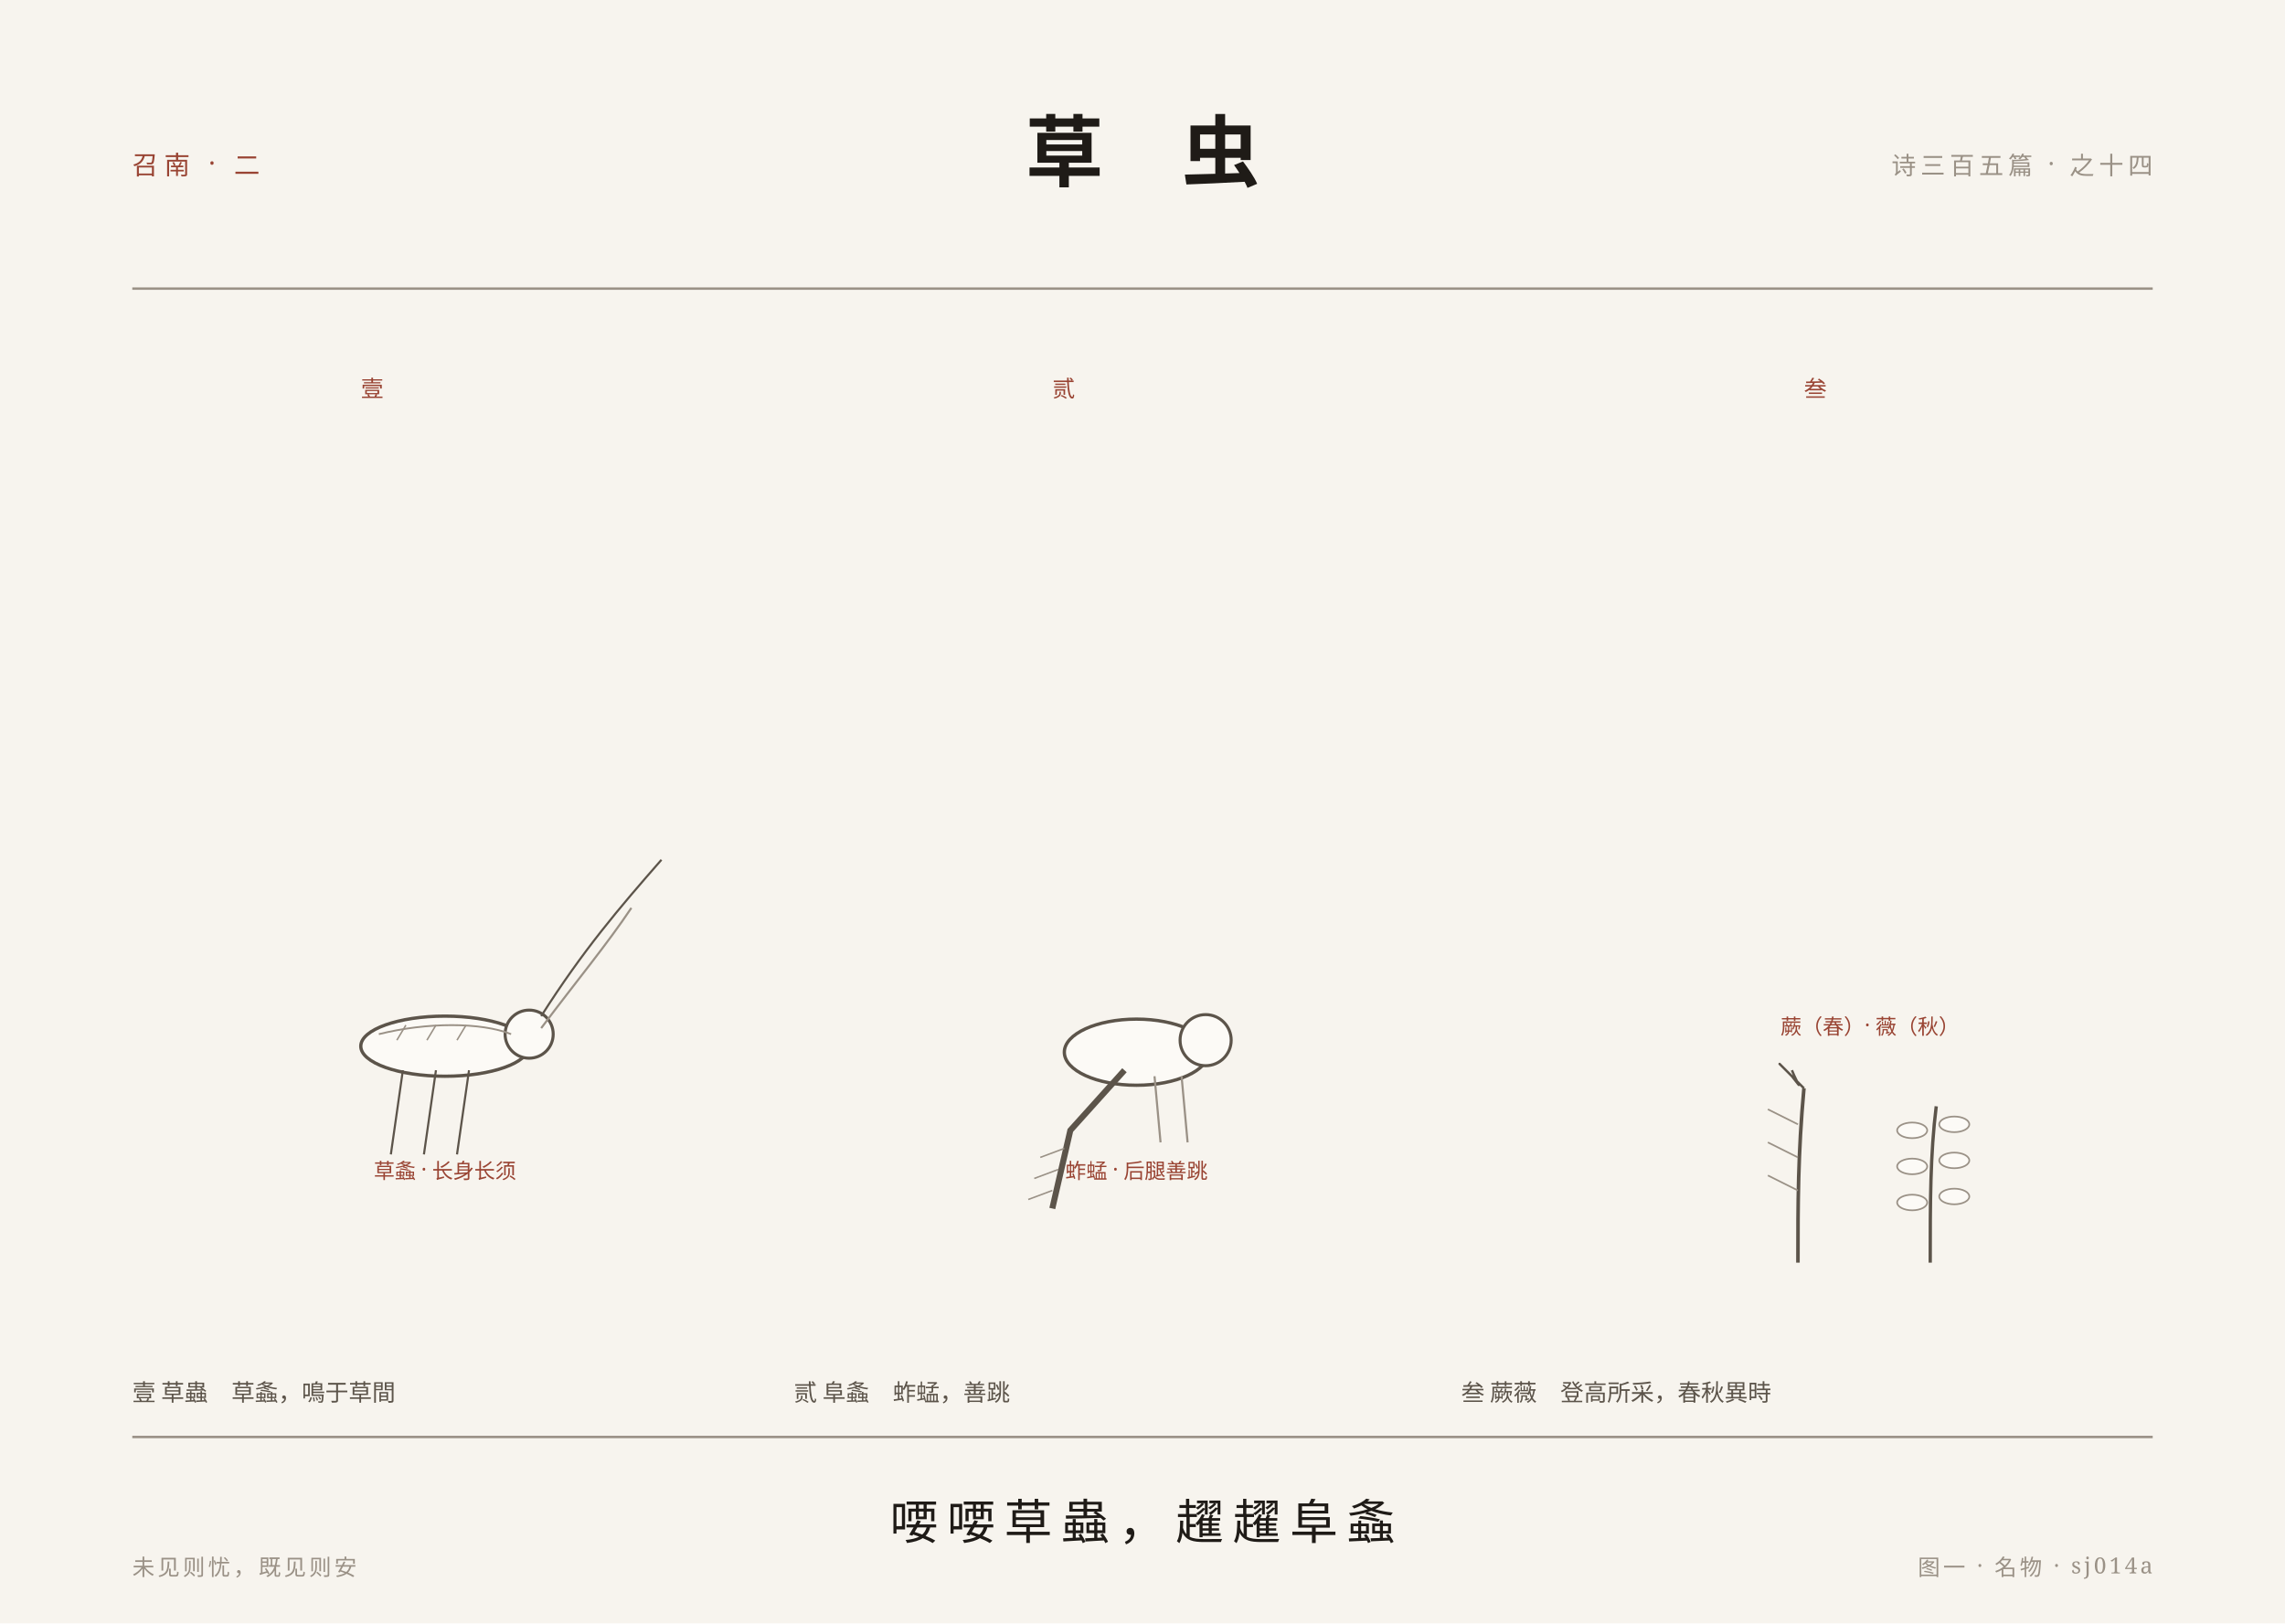
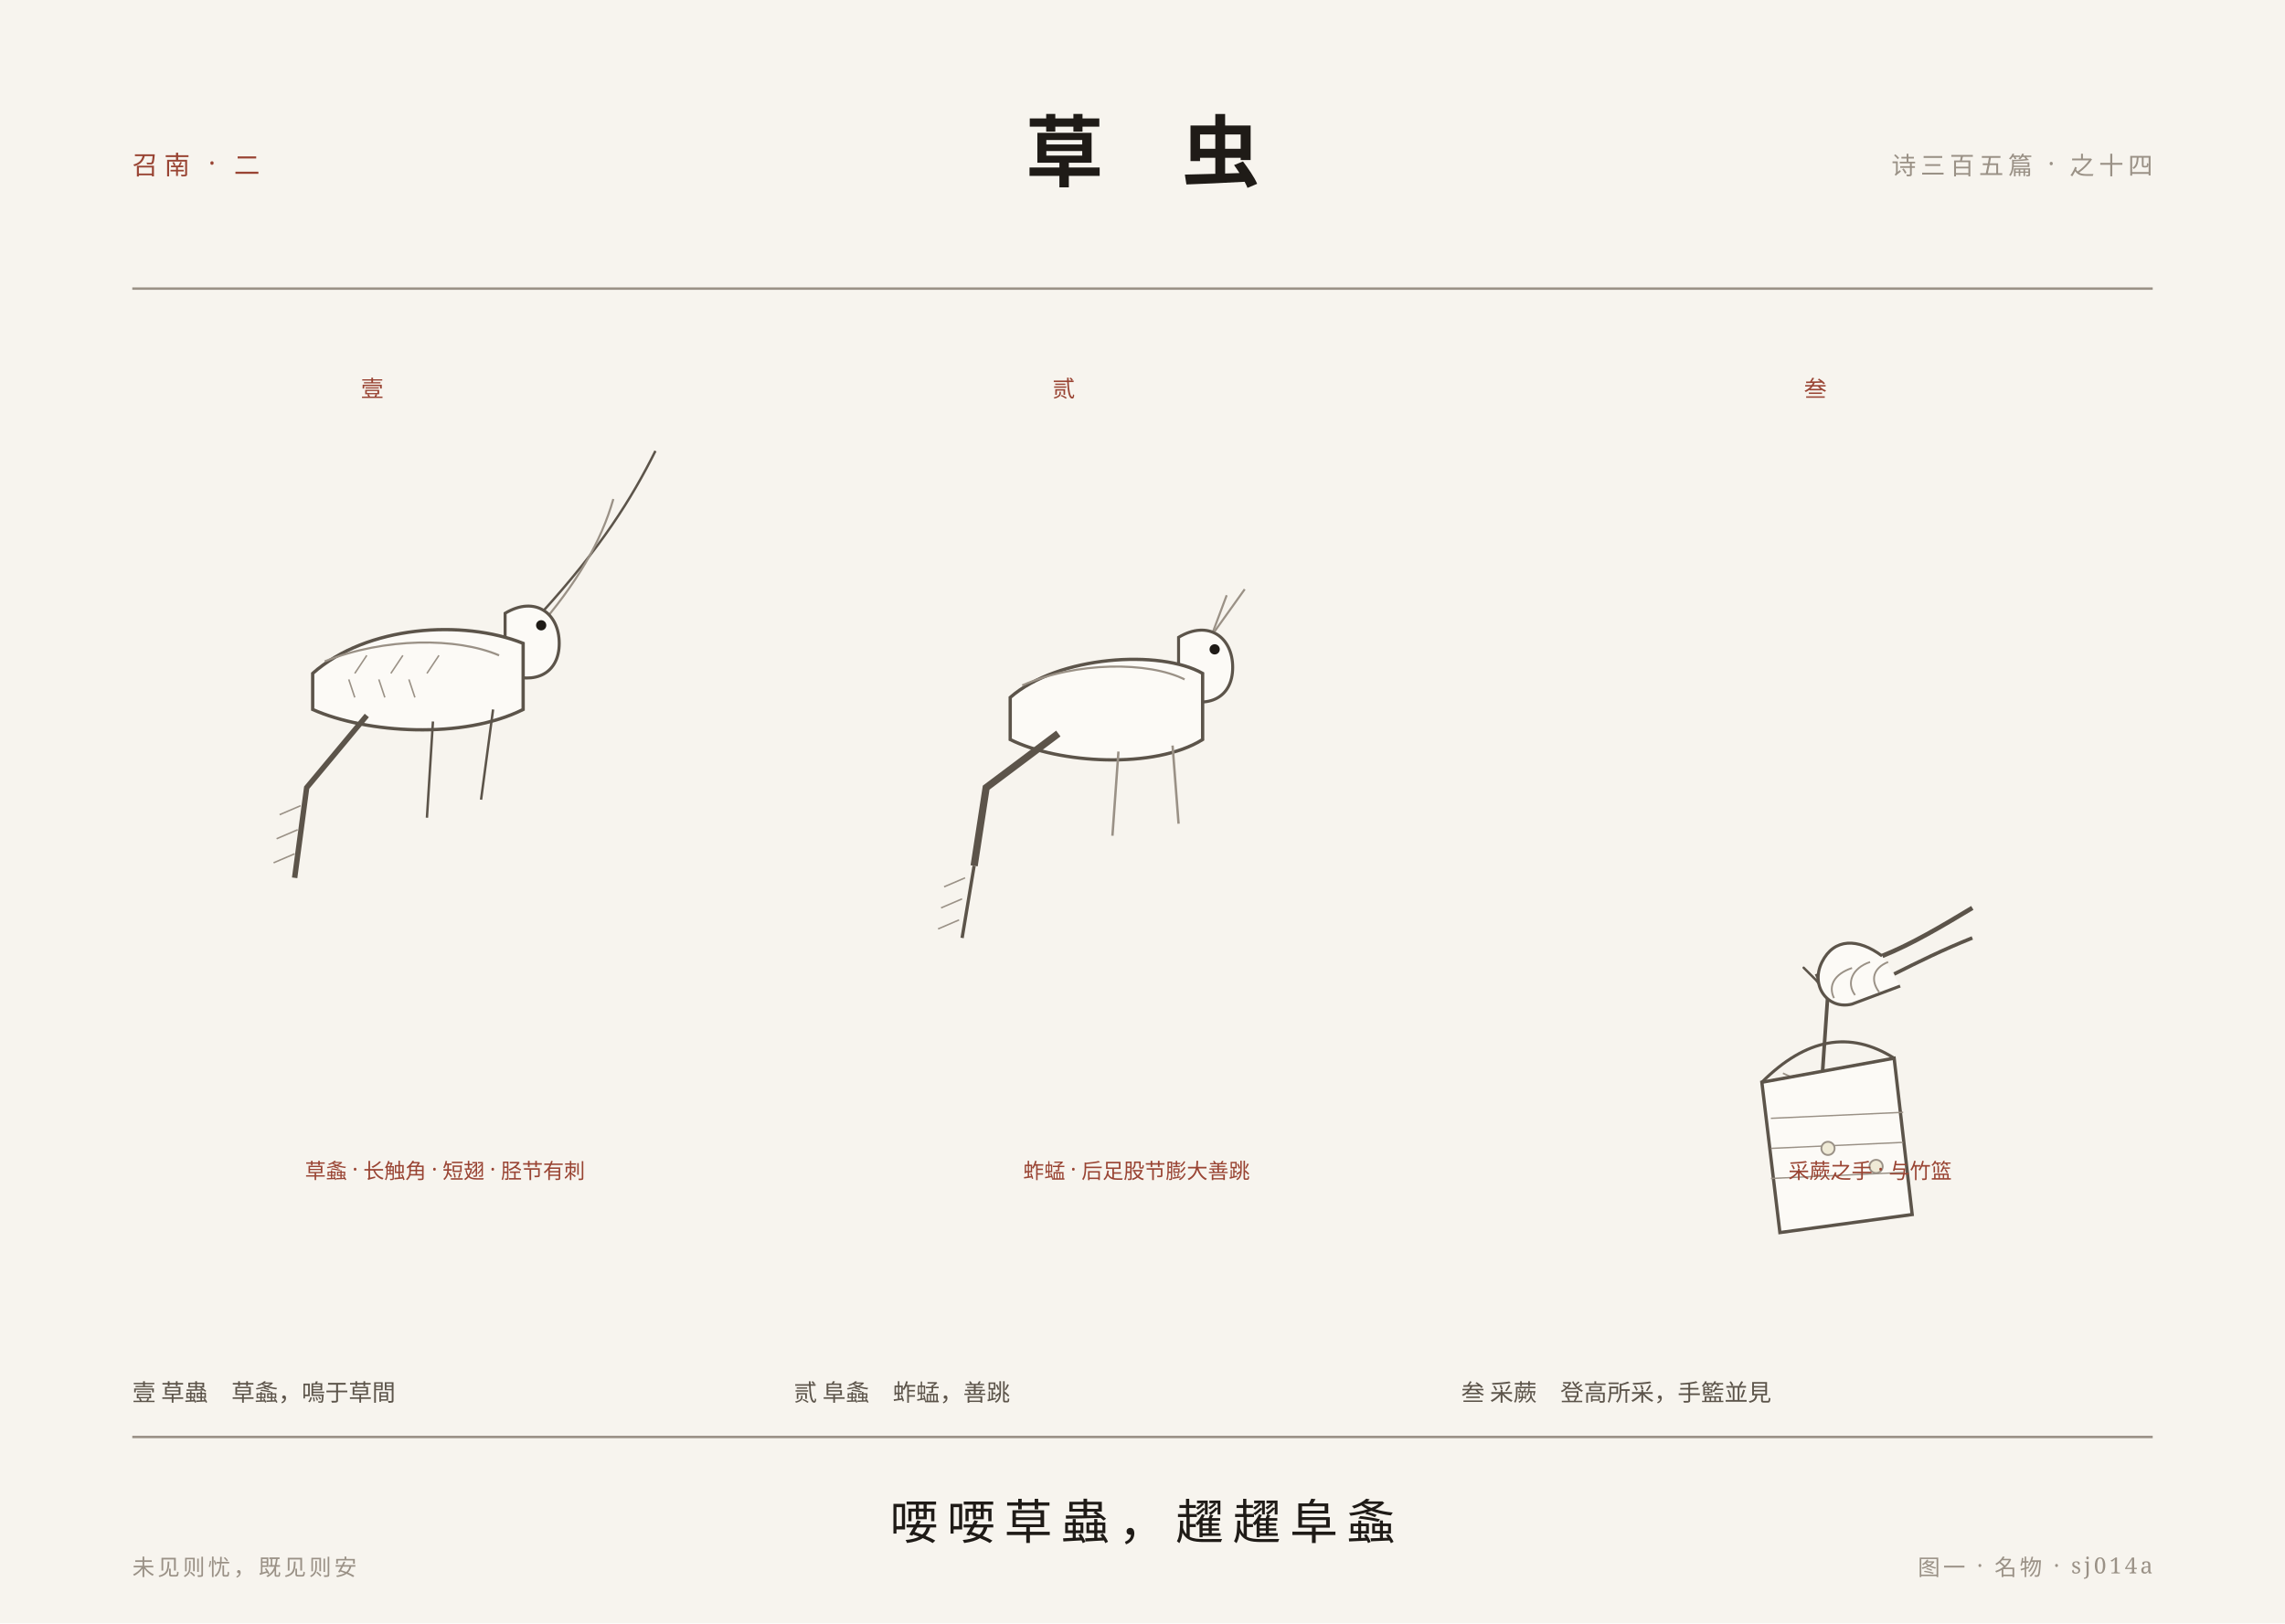
<svg xmlns="http://www.w3.org/2000/svg" viewBox="0 0 760 540" width="760" height="540" font-family="'Noto Serif SC','Songti SC',serif">
  <rect x="0" y="0" width="760" height="540" fill="#F7F4EE" />
  <text x="44" y="58" font-size="8.6" letter-spacing="2" fill="#994433">召南 · 二</text>
  <text x="380" y="60" text-anchor="middle" font-size="26" letter-spacing="10" fill="#1F1B17" font-weight="700">草 虫</text>
  <text x="716" y="58" text-anchor="end" font-size="8.2" letter-spacing="1.5" fill="#9A9186">诗三百五篇 · 之十四</text>
  <line x1="44" y1="96" x2="716" y2="96" stroke="#9A9186" stroke-width="0.8" />
-   <ellipse cx="148" cy="348" rx="28" ry="10" fill="#FCFAF6" stroke="#5C544A" stroke-width="1.1" />
-   <circle cx="176" cy="344" r="8" fill="#FCFAF6" stroke="#5C544A" stroke-width="1.0" />
-   <path d="M180,338 C194,316 206,302 220,286" fill="none" stroke="#5C544A" stroke-width="0.7" />
-   <path d="M180,342 C192,326 202,314 210,302" fill="none" stroke="#9A9186" stroke-width="0.7" />
-   <path d="M126,344 C142,340 160,340 170,344" fill="none" stroke="#9A9186" stroke-width="0.6" />
-   <line x1="132" y1="346" x2="135" y2="341" stroke="#9A9186" stroke-width="0.5" />
-   <line x1="142" y1="346" x2="145" y2="341" stroke="#9A9186" stroke-width="0.5" />
-   <line x1="152" y1="346" x2="155" y2="341" stroke="#9A9186" stroke-width="0.5" />
-   <path d="M134,356 l-4,28" fill="none" stroke="#5C544A" stroke-width="0.7" />
-   <path d="M145,356 l-4,28" fill="none" stroke="#5C544A" stroke-width="0.7" />
-   <path d="M156,356 l-4,28" fill="none" stroke="#5C544A" stroke-width="0.7" />
-   <text x="148" y="392" text-anchor="middle" font-size="7.0" fill="#994433">草螽 · 长身长须</text>
-   <ellipse cx="378" cy="350" rx="24" ry="11" fill="#FCFAF6" stroke="#5C544A" stroke-width="1.1" />
-   <circle cx="401" cy="346" r="8.5" fill="#FCFAF6" stroke="#5C544A" stroke-width="1.0" />
-   <path d="M374,356 L356,376 L350,402" fill="none" stroke="#5C544A" stroke-width="2.0" />
-   <line x1="354" y1="382" x2="346" y2="385" stroke="#9A9186" stroke-width="0.5" />
-   <line x1="352" y1="389" x2="344" y2="392" stroke="#9A9186" stroke-width="0.5" />
-   <line x1="350" y1="396" x2="342" y2="399" stroke="#9A9186" stroke-width="0.5" />
-   <path d="M384,358 l2,22" fill="none" stroke="#9A9186" stroke-width="0.7" />
-   <path d="M393,358 l2,22" fill="none" stroke="#9A9186" stroke-width="0.7" />
-   <text x="378" y="392" text-anchor="middle" font-size="7.0" fill="#994433">蚱蜢 · 后腿善跳</text>
-   <path d="M598,420 C598,400 598,384 600,362" fill="none" stroke="#5C544A" stroke-width="1.2" />
-   <path d="M600,362 C590,352 590,352 596,358 C600,363 598,361 596,356" fill="none" stroke="#5C544A" stroke-width="0.8" />
-   <path d="M598,396 l-10,-5" fill="none" stroke="#9A9186" stroke-width="0.55" />
-   <path d="M598,385 l-10,-5" fill="none" stroke="#9A9186" stroke-width="0.55" />
-   <path d="M598,374 l-10,-5" fill="none" stroke="#9A9186" stroke-width="0.55" />
-   <path d="M642,420 C642,400 642,384 644,368" fill="none" stroke="#5C544A" stroke-width="1.1" />
-   <ellipse cx="636" cy="400" rx="5" ry="2.6" fill="#FCFAF6" stroke="#9A9186" stroke-width="0.55" />
-   <ellipse cx="650" cy="398" rx="5" ry="2.6" fill="#FCFAF6" stroke="#9A9186" stroke-width="0.55" />
-   <ellipse cx="636" cy="388" rx="5" ry="2.6" fill="#FCFAF6" stroke="#9A9186" stroke-width="0.55" />
-   <ellipse cx="650" cy="386" rx="5" ry="2.6" fill="#FCFAF6" stroke="#9A9186" stroke-width="0.55" />
-   <ellipse cx="636" cy="376" rx="5" ry="2.6" fill="#FCFAF6" stroke="#9A9186" stroke-width="0.55" />
-   <ellipse cx="650" cy="374" rx="5" ry="2.6" fill="#FCFAF6" stroke="#9A9186" stroke-width="0.55" />
-   <text x="622" y="344" text-anchor="middle" font-size="7.0" fill="#994433">蕨（春）· 薇（秋）</text>
+   <path d="M180,204 C200,182 210,166 218,150" fill="none" stroke="#5C544A" stroke-width="0.8" />
+   <path d="M178,210 C192,194 200,180 204,166" fill="none" stroke="#9A9186" stroke-width="0.7" />
+   <path d="M168,204 C178,198 186,204 186,214 C186,224 178,228 168,224 Z" fill="#FCFAF6" stroke="#5C544A" stroke-width="1.0" />
+   <circle cx="180" cy="208" r="1.7" fill="#1F1B17" />
+   <path d="M104,224 C122,208 154,206 174,214 L174,236 C154,246 122,244 104,236 Z" fill="#FCFAF6" stroke="#5C544A" stroke-width="1.1" />
+   <path d="M108,220 C128,212 152,212 166,218" fill="none" stroke="#9A9186" stroke-width="0.7" />
+   <line x1="118" y1="224" x2="122" y2="218" stroke="#9A9186" stroke-width="0.5" />
+   <line x1="130" y1="224" x2="134" y2="218" stroke="#9A9186" stroke-width="0.5" />
+   <line x1="142" y1="224" x2="146" y2="218" stroke="#9A9186" stroke-width="0.5" />
+   <path d="M116,226 l2,6" fill="none" stroke="#9A9186" stroke-width="0.5" />
+   <path d="M126,226 l2,6" fill="none" stroke="#9A9186" stroke-width="0.5" />
+   <path d="M136,226 l2,6" fill="none" stroke="#9A9186" stroke-width="0.5" />
+   <path d="M164,236 l-4,30" fill="none" stroke="#5C544A" stroke-width="0.8" />
+   <path d="M144,240 l-2,32" fill="none" stroke="#5C544A" stroke-width="0.8" />
+   <path d="M122,238 L102,262 L98,292" fill="none" stroke="#5C544A" stroke-width="1.8" />
+   <line x1="100" y1="268" x2="93" y2="271" stroke="#9A9186" stroke-width="0.5" />
+   <line x1="99" y1="276" x2="92" y2="279" stroke="#9A9186" stroke-width="0.5" />
+   <line x1="98" y1="284" x2="91" y2="287" stroke="#9A9186" stroke-width="0.5" />
+   <text x="148" y="392" text-anchor="middle" font-size="7.0" fill="#994433">草螽 · 长触角 · 短翅 · 胫节有刺</text>
+   <path d="M404,210 l10,-14" fill="none" stroke="#9A9186" stroke-width="0.7" />
+   <path d="M402,214 l6,-16" fill="none" stroke="#9A9186" stroke-width="0.7" />
+   <path d="M392,212 C402,206 410,212 410,222 C410,232 402,236 392,232 Z" fill="#FCFAF6" stroke="#5C544A" stroke-width="1.0" />
+   <circle cx="404" cy="216" r="1.7" fill="#1F1B17" />
+   <path d="M336,232 C352,218 386,216 400,224 L400,246 C384,256 352,254 336,246 Z" fill="#FCFAF6" stroke="#5C544A" stroke-width="1.1" />
+   <path d="M340,228 C358,220 382,220 394,226" fill="none" stroke="#9A9186" stroke-width="0.7" />
+   <path d="M352,244 L328,262 L324,288" fill="none" stroke="#5C544A" stroke-width="2.4" />
+   <path d="M324,288 L320,312" fill="none" stroke="#5C544A" stroke-width="1.1" />
+   <line x1="321" y1="292" x2="314" y2="295" stroke="#9A9186" stroke-width="0.5" />
+   <line x1="320" y1="299" x2="313" y2="302" stroke="#9A9186" stroke-width="0.5" />
+   <line x1="319" y1="306" x2="312" y2="309" stroke="#9A9186" stroke-width="0.5" />
+   <path d="M390,248 l2,26" fill="none" stroke="#9A9186" stroke-width="0.8" />
+   <path d="M372,250 l-2,28" fill="none" stroke="#9A9186" stroke-width="0.8" />
+   <text x="378" y="392" text-anchor="middle" font-size="7.0" fill="#994433">蚱蜢 · 后足股节膨大善跳</text>
+   <path d="M604,404 C604,384 606,360 608,330" fill="none" stroke="#5C544A" stroke-width="1.2" />
+   <path d="M608,330 C598,320 598,320 604,326 C608,331 606,329 604,324" fill="none" stroke="#5C544A" stroke-width="0.8" />
+   <path d="M604,388 l-11,-5" fill="none" stroke="#9A9186" stroke-width="0.55" />
+   <path d="M604,375 l-11,-5" fill="none" stroke="#9A9186" stroke-width="0.55" />
+   <path d="M604,362 l-11,-5" fill="none" stroke="#9A9186" stroke-width="0.55" />
+   <path d="M656,302 C646,308 636,314 626,318" fill="none" stroke="#5C544A" stroke-width="1.5" />
+   <path d="M656,312 C646,316 638,320 630,324" fill="none" stroke="#5C544A" stroke-width="1.2" />
+   <path d="M626,318 C618,312 610,312 606,320 C602,328 608,336 616,334 L632,328" fill="#FCFAF6" stroke="#5C544A" stroke-width="1.0" />
+   <path d="M616,322 c-6,2 -8,6 -6,10" fill="none" stroke="#9A9186" stroke-width="0.6" />
+   <path d="M622,320 c-6,2 -8,7 -5,11" fill="none" stroke="#9A9186" stroke-width="0.6" />
+   <path d="M628,320 c-5,2 -6,6 -3,10" fill="none" stroke="#9A9186" stroke-width="0.6" />
+   <path d="M586,360 L630,352 L636,404 L592,410 Z" fill="#FCFAF6" stroke="#5C544A" stroke-width="1.1" />
+   <path d="M586,360 Q608,338 630,352" fill="none" stroke="#5C544A" stroke-width="1.0" />
+   <line x1="589" y1="372" x2="633" y2="370" stroke="#9A9186" stroke-width="0.45" />
+   <line x1="589" y1="382" x2="633" y2="380" stroke="#9A9186" stroke-width="0.45" />
+   <line x1="589" y1="392" x2="633" y2="390" stroke="#9A9186" stroke-width="0.45" />
+   <circle cx="608" cy="382" r="2.2" fill="#EFEAD6" stroke="#9A9186" stroke-width="0.6" />
+   <circle cx="624" cy="388" r="2.2" fill="#EFEAD6" stroke="#9A9186" stroke-width="0.6" />
+   <text x="622" y="392" text-anchor="middle" font-size="7.0" fill="#994433">采蕨之手 · 与竹篮</text>
  <text x="120" y="132" font-size="7.6" fill="#994433">壹</text>
  <text x="350" y="132" font-size="7.6" fill="#994433">贰</text>
  <text x="600" y="132" font-size="7.6" fill="#994433">叁</text>
  <text x="44" y="466" font-size="7.8" fill="#5C544A">壹 草蟲　草螽，鳴于草間</text>
  <text x="264" y="466" font-size="7.8" fill="#5C544A">贰 阜螽　蚱蜢，善跳</text>
-   <text x="486" y="466" font-size="7.8" fill="#5C544A">叁 蕨薇　登高所采，春秋異時</text>
+   <text x="486" y="466" font-size="7.8" fill="#5C544A">叁 采蕨　登高所采，手籃並見</text>
  <line x1="44" y1="478" x2="716" y2="478" stroke="#9A9186" stroke-width="0.8" />
  <text x="380" y="512" text-anchor="middle" font-size="16" letter-spacing="3" fill="#1F1B17">喓喓草蟲，趯趯阜螽</text>
  <text x="44" y="524" font-size="7.4" letter-spacing="1" fill="#9A9186">未见则忧，既见则安</text>
  <text x="716" y="524" text-anchor="end" font-size="7.4" letter-spacing="1" fill="#9A9186">图一 · 名物 · sj014a</text>
</svg>
